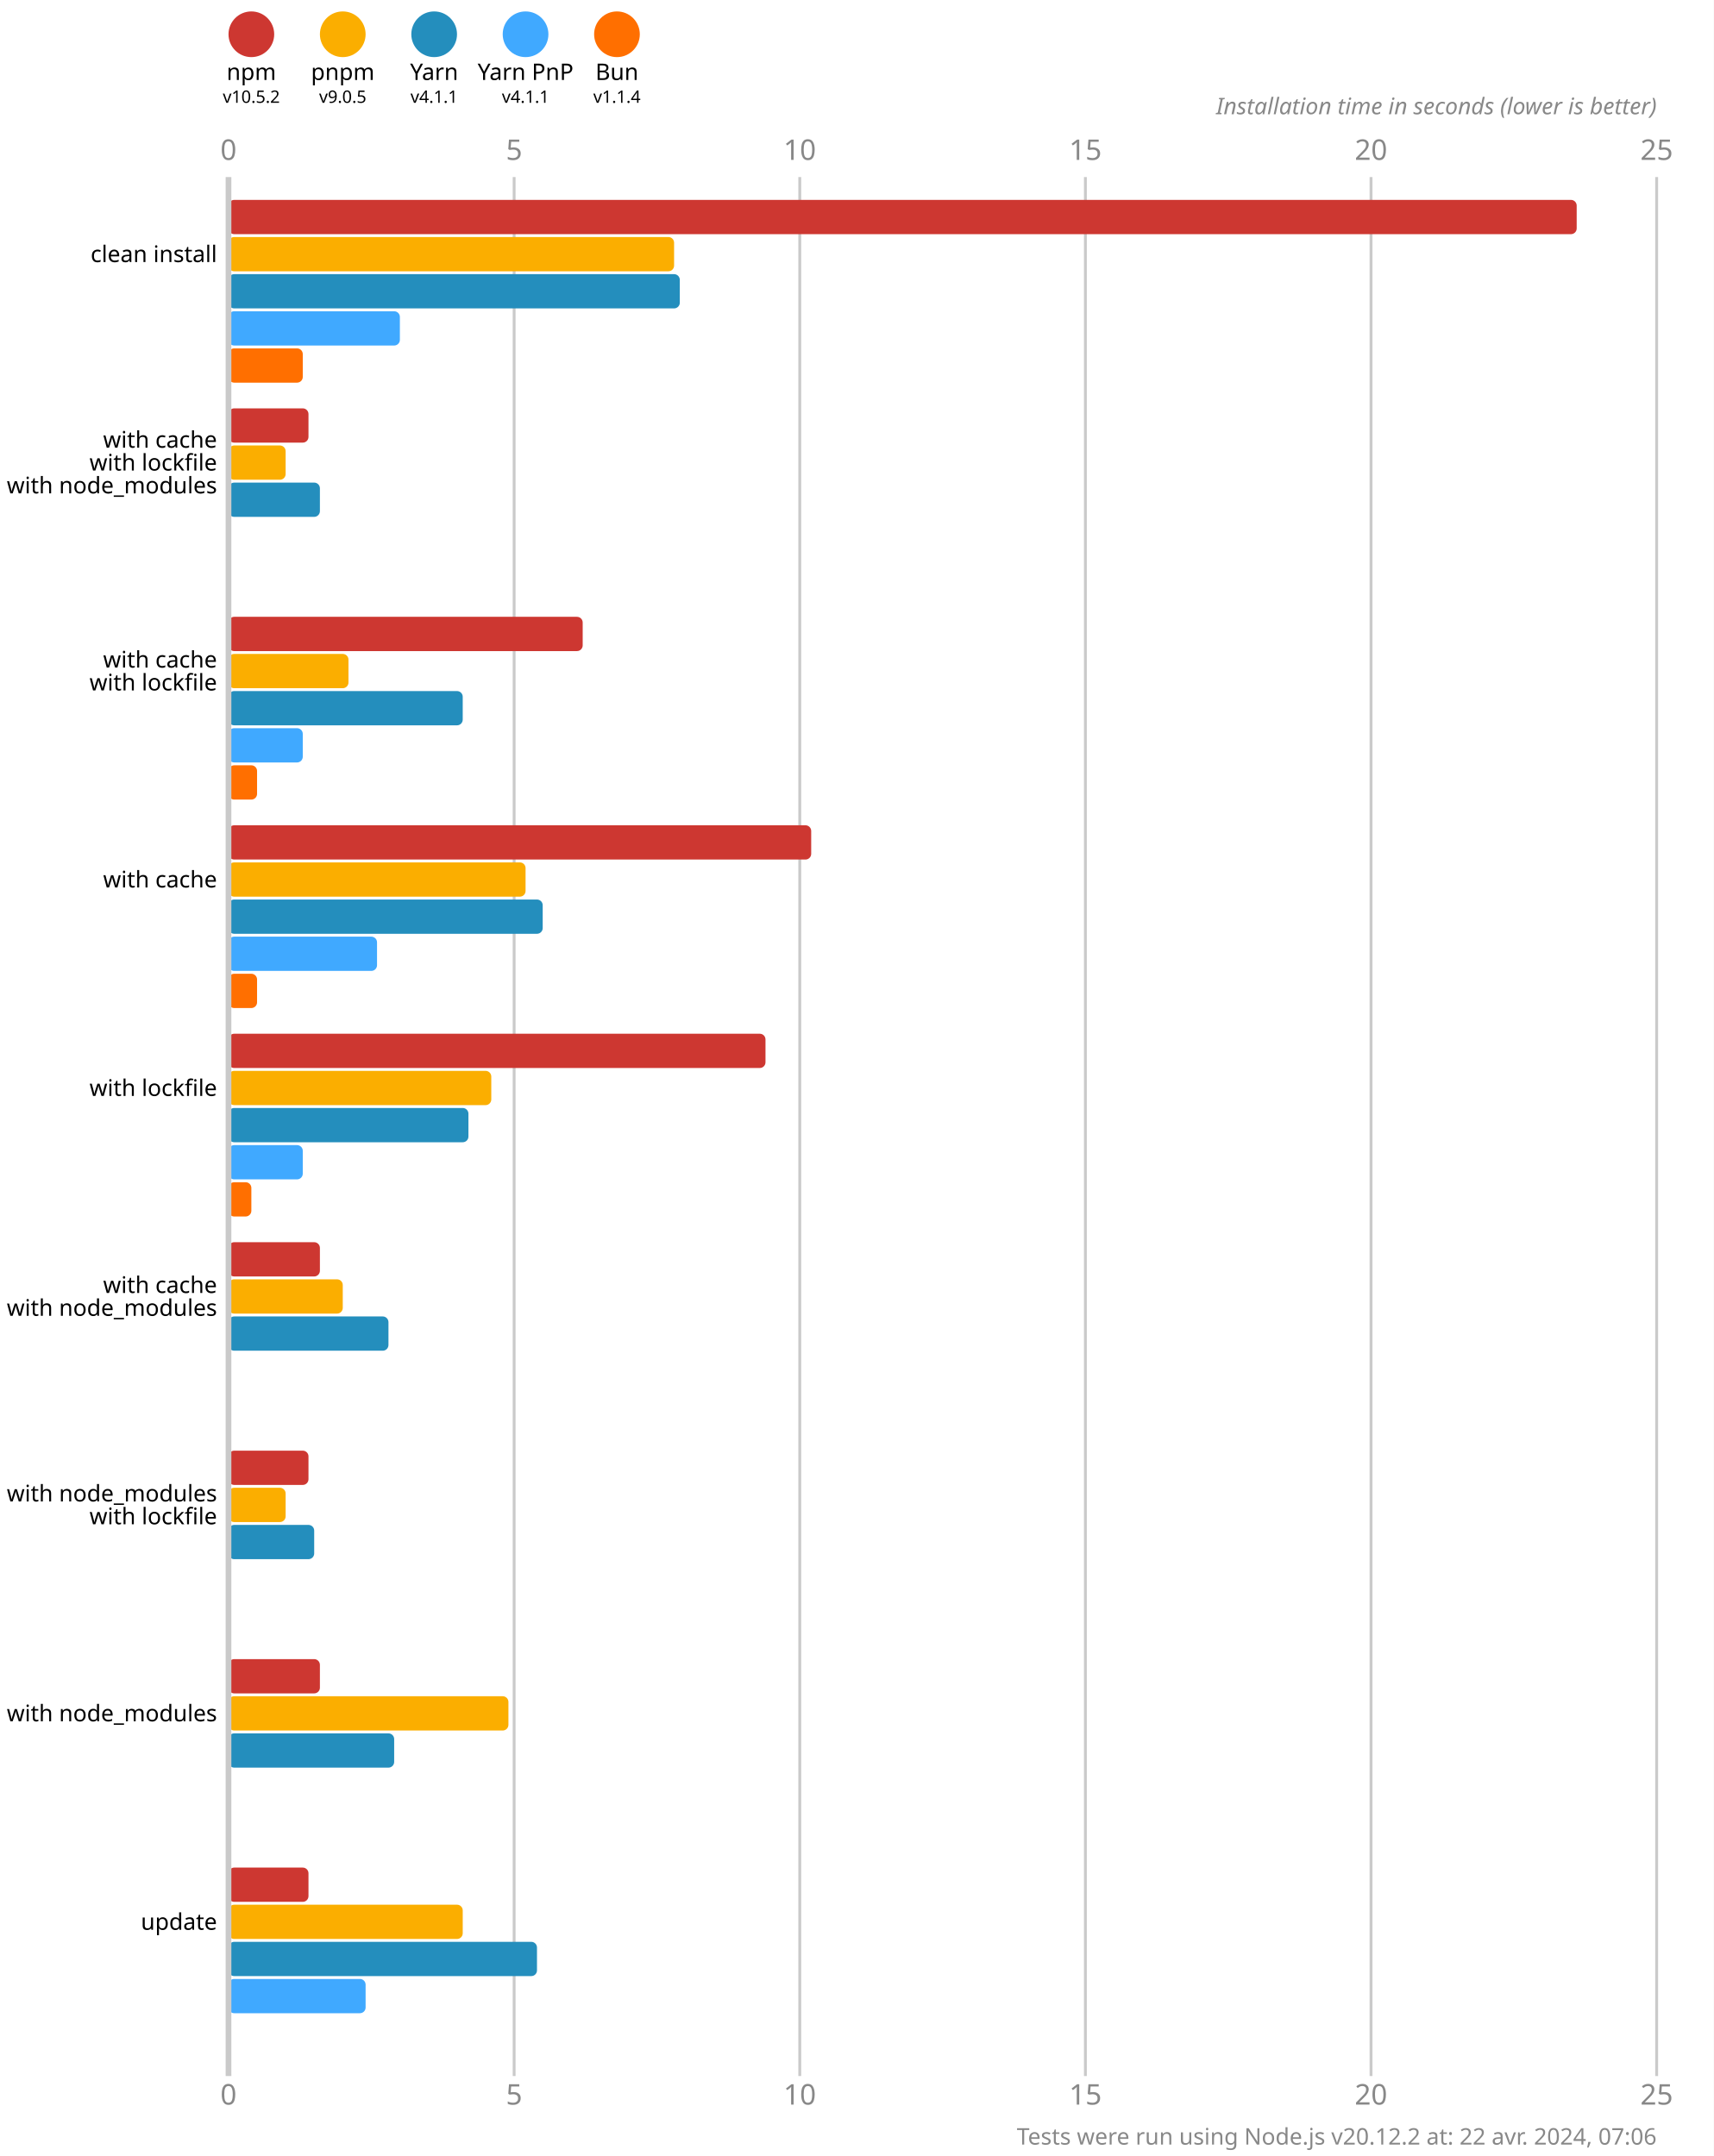
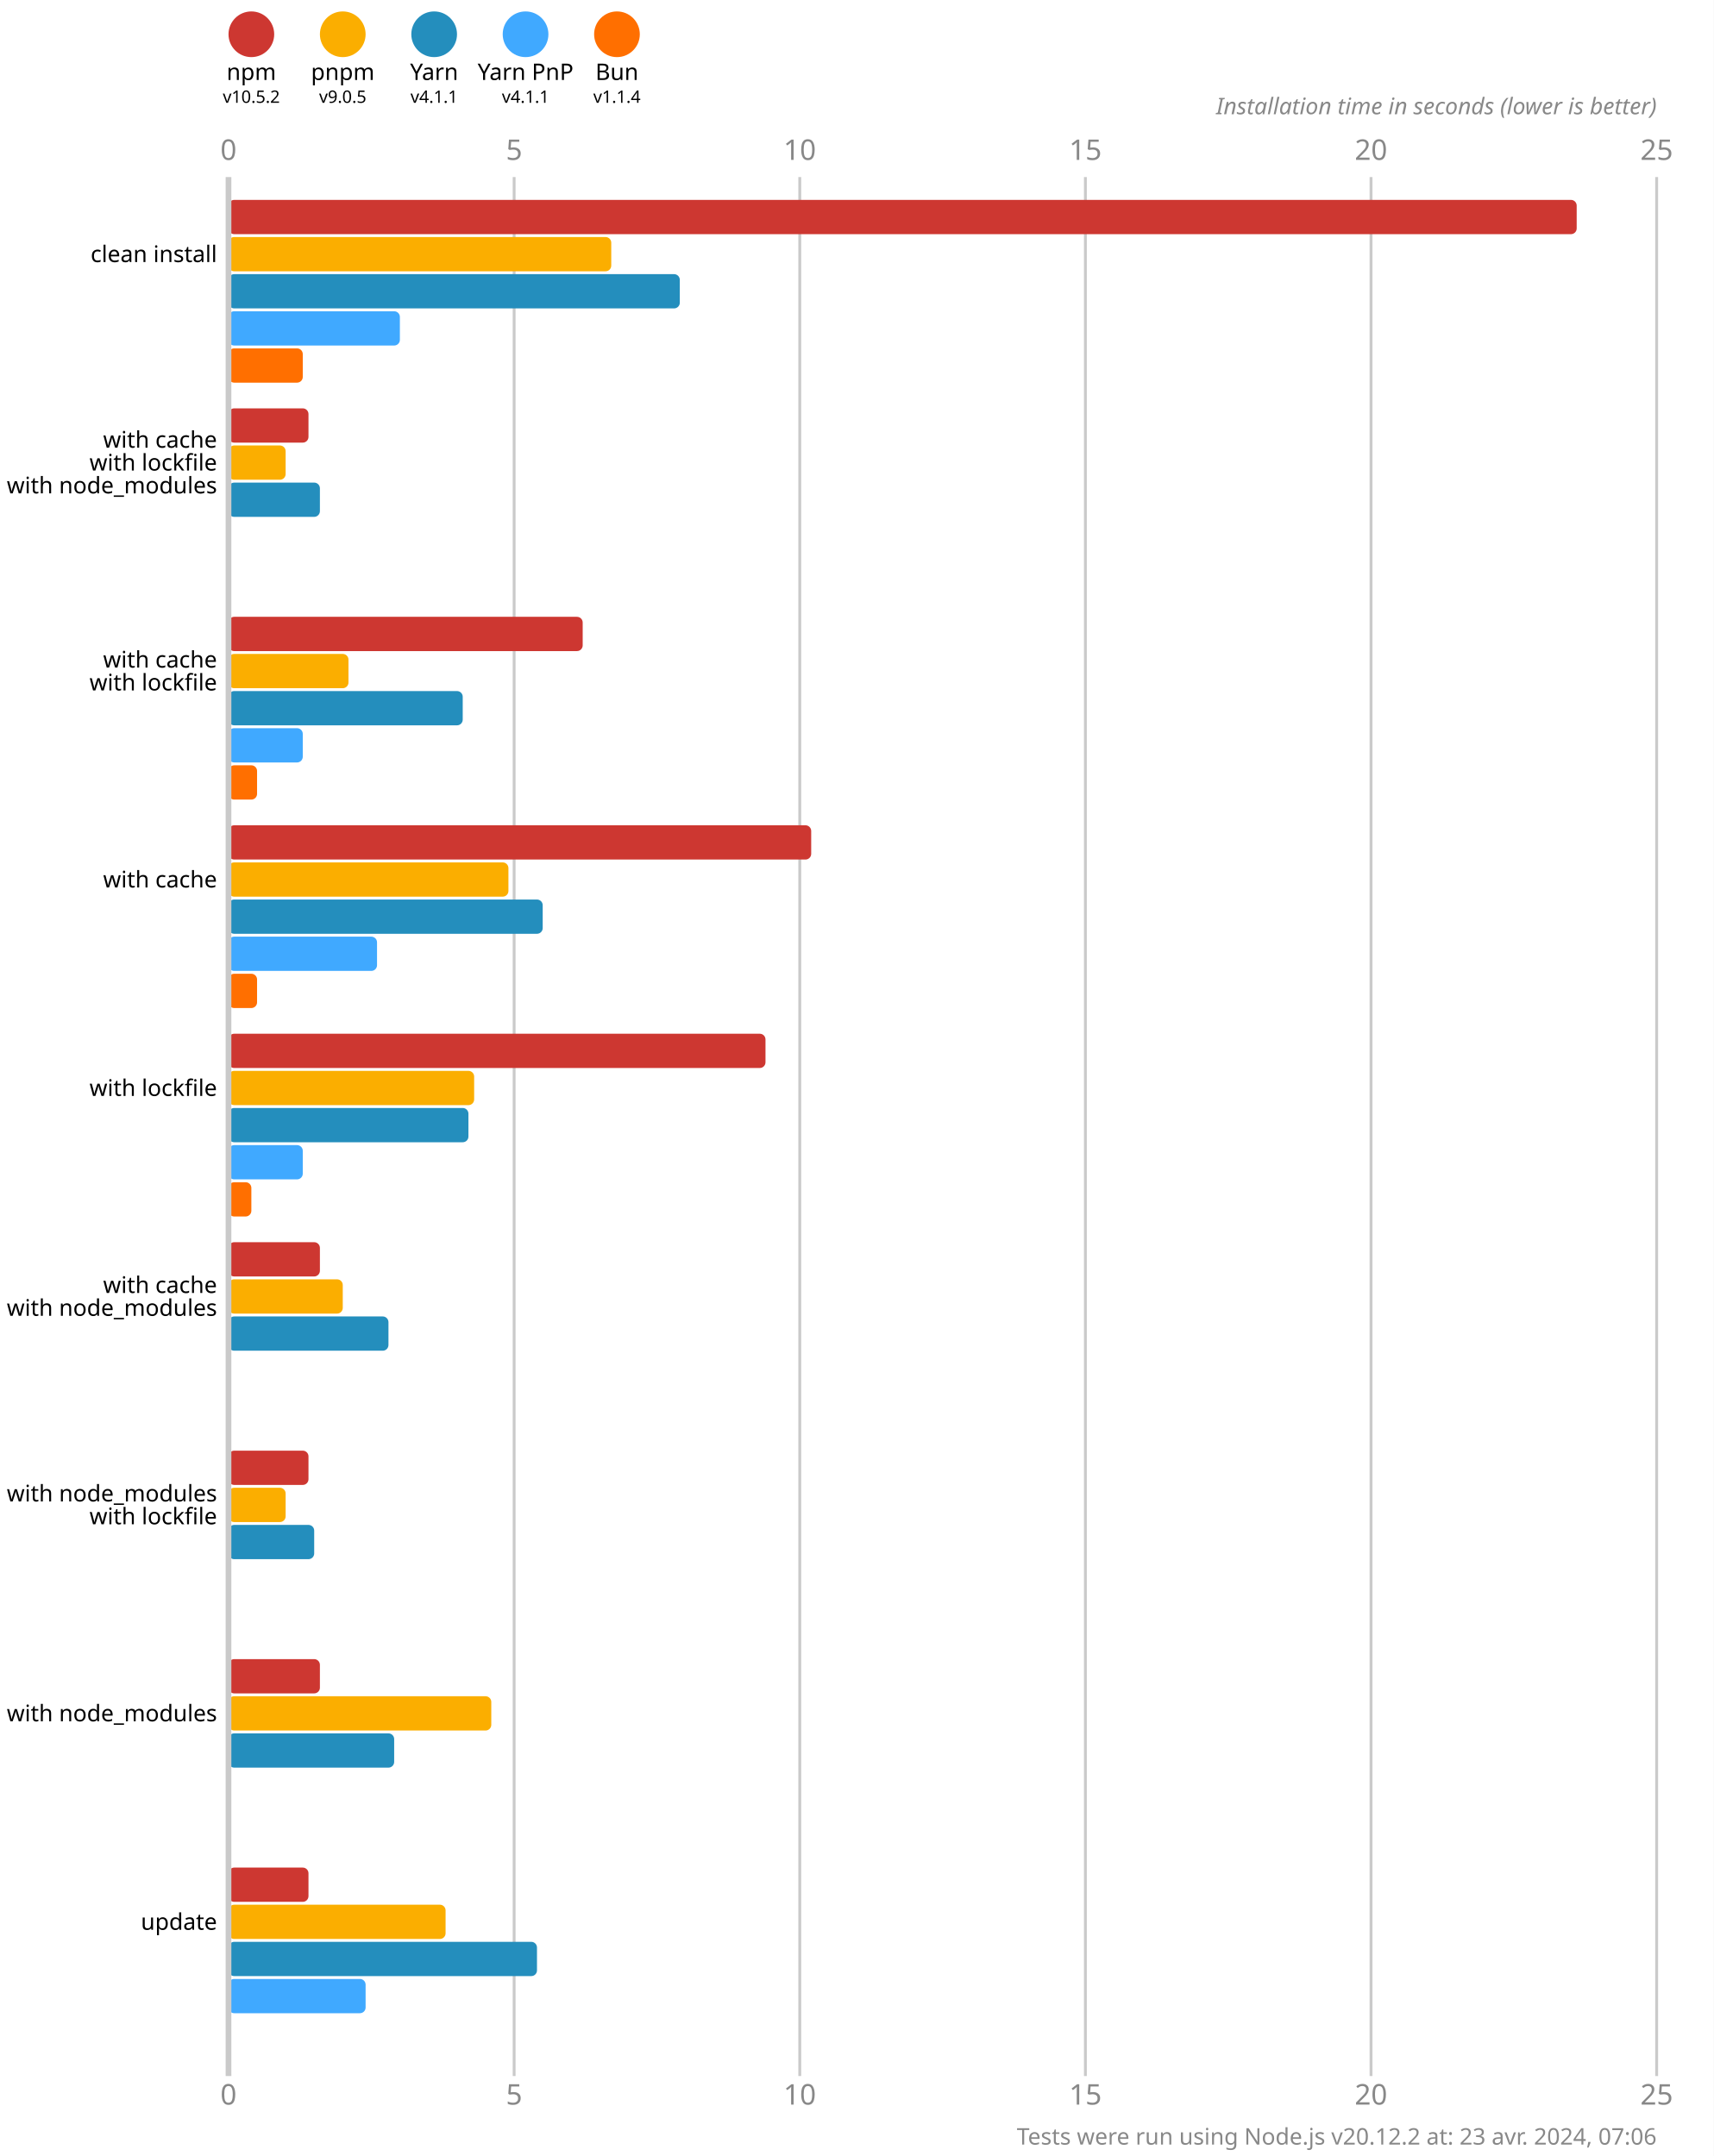
<svg xmlns="http://www.w3.org/2000/svg" version="1.1" viewBox="0 0 300 377.5">
  <style>
    .font { font-family: sans-serif; }
    .s3 { font-size: 3px; }
    .s4 { font-size: 4px; }
    .s5 { font-size: 5px; }
    .line { stroke: #cacaca; }
    .width { stroke-width: 0.5; }
    .text { fill: #888; }
  </style>
  <rect x="0" y="0" width="300" height="377.5" fill="#fff" />
  <circle cx="44" cy="6" r="4" fill="#cd3731" />
  <text x="44" y="14" class="font s4" text-anchor="middle">npm</text>
  <text x="44" y="18" class="font s3" text-anchor="middle">v10.5.2</text>
  <circle cx="60" cy="6" r="4" fill="#fbae00" />
  <text x="60" y="14" class="font s4" text-anchor="middle">pnpm</text>
  <text x="60" y="18" class="font s3" text-anchor="middle">v9.0.5</text>
  <circle cx="76" cy="6" r="4" fill="#248ebd" />
  <text x="76" y="14" class="font s4" text-anchor="middle">Yarn</text>
  <text x="76" y="18" class="font s3" text-anchor="middle">v4.1.1</text>
  <circle cx="92" cy="6" r="4" fill="#40a9ff" />
  <text x="92" y="14" class="font s4" text-anchor="middle">Yarn PnP</text>
  <text x="92" y="18" class="font s3" text-anchor="middle">v4.1.1</text>
  <circle cx="108" cy="6" r="4" fill="#ff6f00" />
  <text x="108" y="14" class="font s4" text-anchor="middle">Bun</text>
  <text x="108" y="18" class="font s3" text-anchor="middle">v1.1.4</text>
  <text x="40" y="28" class="font s5 text" text-anchor="middle">0</text>
  <text x="40" y="368.5" class="font s5 text" text-anchor="middle">0</text>
  <line x1="90" y1="31" x2="90" y2="363.5" class="line width" />
  <text x="90" y="28" class="font s5 text" text-anchor="middle">5</text>
  <text x="90" y="368.5" class="font s5 text" text-anchor="middle">5</text>
  <line x1="140" y1="31" x2="140" y2="363.5" class="line width" />
  <text x="140" y="28" class="font s5 text" text-anchor="middle">10</text>
  <text x="140" y="368.5" class="font s5 text" text-anchor="middle">10</text>
  <line x1="190" y1="31" x2="190" y2="363.5" class="line width" />
  <text x="190" y="28" class="font s5 text" text-anchor="middle">15</text>
  <text x="190" y="368.5" class="font s5 text" text-anchor="middle">15</text>
  <line x1="240" y1="31" x2="240" y2="363.5" class="line width" />
  <text x="240" y="28" class="font s5 text" text-anchor="middle">20</text>
  <text x="240" y="368.5" class="font s5 text" text-anchor="middle">20</text>
  <line x1="290" y1="31" x2="290" y2="363.5" class="line width" />
  <text x="290" y="28" class="font s5 text" text-anchor="middle">25</text>
  <text x="290" y="368.5" class="font s5 text" text-anchor="middle">25</text>
  <text x="290" y="20" class="font s4 text" font-style="italic" text-anchor="end">Installation time in seconds (lower is better)</text>
  <rect x="40" y="35" width="236" height="6" fill="#cd3731" rx="1" ry="1" />
-   <rect x="40" y="41.5" width="78" height="6" fill="#fbae00" rx="1" ry="1" />
+   <rect x="40" y="41.5" width="67" height="6" fill="#fbae00" rx="1" ry="1" />
  <rect x="40" y="48" width="79" height="6" fill="#248ebd" rx="1" ry="1" />
  <rect x="40" y="54.5" width="30" height="6" fill="#40a9ff" rx="1" ry="1" />
  <rect x="40" y="61" width="13" height="6" fill="#ff6f00" rx="1" ry="1" />
  <rect x="40" y="71.5" width="14" height="6" fill="#cd3731" rx="1" ry="1" />
  <rect x="40" y="78" width="10" height="6" fill="#fbae00" rx="1" ry="1" />
  <rect x="40" y="84.5" width="16" height="6" fill="#248ebd" rx="1" ry="1" />
  <rect x="40" y="91" width="0" height="6" fill="#40a9ff" rx="1" ry="1" />
  <rect x="40" y="97.5" width="0" height="6" fill="#ff6f00" rx="1" ry="1" />
  <rect x="40" y="108" width="62" height="6" fill="#cd3731" rx="1" ry="1" />
  <rect x="40" y="114.5" width="21" height="6" fill="#fbae00" rx="1" ry="1" />
  <rect x="40" y="121" width="41" height="6" fill="#248ebd" rx="1" ry="1" />
  <rect x="40" y="127.5" width="13" height="6" fill="#40a9ff" rx="1" ry="1" />
  <rect x="40" y="134" width="5" height="6" fill="#ff6f00" rx="1" ry="1" />
  <rect x="40" y="144.5" width="102" height="6" fill="#cd3731" rx="1" ry="1" />
-   <rect x="40" y="151" width="52" height="6" fill="#fbae00" rx="1" ry="1" />
+   <rect x="40" y="151" width="49" height="6" fill="#fbae00" rx="1" ry="1" />
  <rect x="40" y="157.5" width="55" height="6" fill="#248ebd" rx="1" ry="1" />
  <rect x="40" y="164" width="26" height="6" fill="#40a9ff" rx="1" ry="1" />
  <rect x="40" y="170.5" width="5" height="6" fill="#ff6f00" rx="1" ry="1" />
  <rect x="40" y="181" width="94" height="6" fill="#cd3731" rx="1" ry="1" />
-   <rect x="40" y="187.5" width="46" height="6" fill="#fbae00" rx="1" ry="1" />
+   <rect x="40" y="187.5" width="43" height="6" fill="#fbae00" rx="1" ry="1" />
  <rect x="40" y="194" width="42" height="6" fill="#248ebd" rx="1" ry="1" />
  <rect x="40" y="200.5" width="13" height="6" fill="#40a9ff" rx="1" ry="1" />
  <rect x="40" y="207" width="4" height="6" fill="#ff6f00" rx="1" ry="1" />
  <rect x="40" y="217.5" width="16" height="6" fill="#cd3731" rx="1" ry="1" />
  <rect x="40" y="224" width="20" height="6" fill="#fbae00" rx="1" ry="1" />
  <rect x="40" y="230.5" width="28" height="6" fill="#248ebd" rx="1" ry="1" />
  <rect x="40" y="237" width="0" height="6" fill="#40a9ff" rx="1" ry="1" />
  <rect x="40" y="243.5" width="0" height="6" fill="#ff6f00" rx="1" ry="1" />
  <rect x="40" y="254" width="14" height="6" fill="#cd3731" rx="1" ry="1" />
  <rect x="40" y="260.5" width="10" height="6" fill="#fbae00" rx="1" ry="1" />
  <rect x="40" y="267" width="15" height="6" fill="#248ebd" rx="1" ry="1" />
  <rect x="40" y="273.5" width="0" height="6" fill="#40a9ff" rx="1" ry="1" />
  <rect x="40" y="280" width="0" height="6" fill="#ff6f00" rx="1" ry="1" />
  <rect x="40" y="290.5" width="16" height="6" fill="#cd3731" rx="1" ry="1" />
-   <rect x="40" y="297" width="49" height="6" fill="#fbae00" rx="1" ry="1" />
+   <rect x="40" y="297" width="46" height="6" fill="#fbae00" rx="1" ry="1" />
  <rect x="40" y="303.5" width="29" height="6" fill="#248ebd" rx="1" ry="1" />
  <rect x="40" y="310" width="0" height="6" fill="#40a9ff" rx="1" ry="1" />
  <rect x="40" y="316.5" width="0" height="6" fill="#ff6f00" rx="1" ry="1" />
  <rect x="40" y="327" width="14" height="6" fill="#cd3731" rx="1" ry="1" />
-   <rect x="40" y="333.5" width="41" height="6" fill="#fbae00" rx="1" ry="1" />
+   <rect x="40" y="333.5" width="38" height="6" fill="#fbae00" rx="1" ry="1" />
  <rect x="40" y="340" width="54" height="6" fill="#248ebd" rx="1" ry="1" />
  <rect x="40" y="346.5" width="24" height="6" fill="#40a9ff" rx="1" ry="1" />
  <rect x="40" y="353" width="0" height="6" fill="#ff6f00" rx="1" ry="1" />
  <line x1="40" y1="31" x2="40" y2="363.5" class="line" />
  <text x="38" y="44.5" class="font s4" dominant-baseline="middle" text-anchor="end">clean install</text>
  <text x="38" y="77" class="font s4" dominant-baseline="middle" text-anchor="end">with cache</text>
  <text x="38" y="81" class="font s4" dominant-baseline="middle" text-anchor="end">with lockfile</text>
  <text x="38" y="85" class="font s4" dominant-baseline="middle" text-anchor="end">with node_modules</text>
  <text x="38" y="115.5" class="font s4" dominant-baseline="middle" text-anchor="end">with cache</text>
  <text x="38" y="119.5" class="font s4" dominant-baseline="middle" text-anchor="end">with lockfile</text>
  <text x="38" y="154" class="font s4" dominant-baseline="middle" text-anchor="end">with cache</text>
  <text x="38" y="190.5" class="font s4" dominant-baseline="middle" text-anchor="end">with lockfile</text>
  <text x="38" y="225" class="font s4" dominant-baseline="middle" text-anchor="end">with cache</text>
  <text x="38" y="229" class="font s4" dominant-baseline="middle" text-anchor="end">with node_modules</text>
  <text x="38" y="261.5" class="font s4" dominant-baseline="middle" text-anchor="end">with node_modules</text>
  <text x="38" y="265.5" class="font s4" dominant-baseline="middle" text-anchor="end">with lockfile</text>
  <text x="38" y="300" class="font s4" dominant-baseline="middle" text-anchor="end">with node_modules</text>
  <text x="38" y="336.5" class="font s4" dominant-baseline="middle" text-anchor="end">update</text>
-   <text x="290" y="375.5" class="font s4 text" text-anchor="end">Tests were run using Node.js v20.12.2 at: 22 avr. 2024, 07:06</text>
+   <text x="290" y="375.5" class="font s4 text" text-anchor="end">Tests were run using Node.js v20.12.2 at: 23 avr. 2024, 07:06</text>
</svg>
